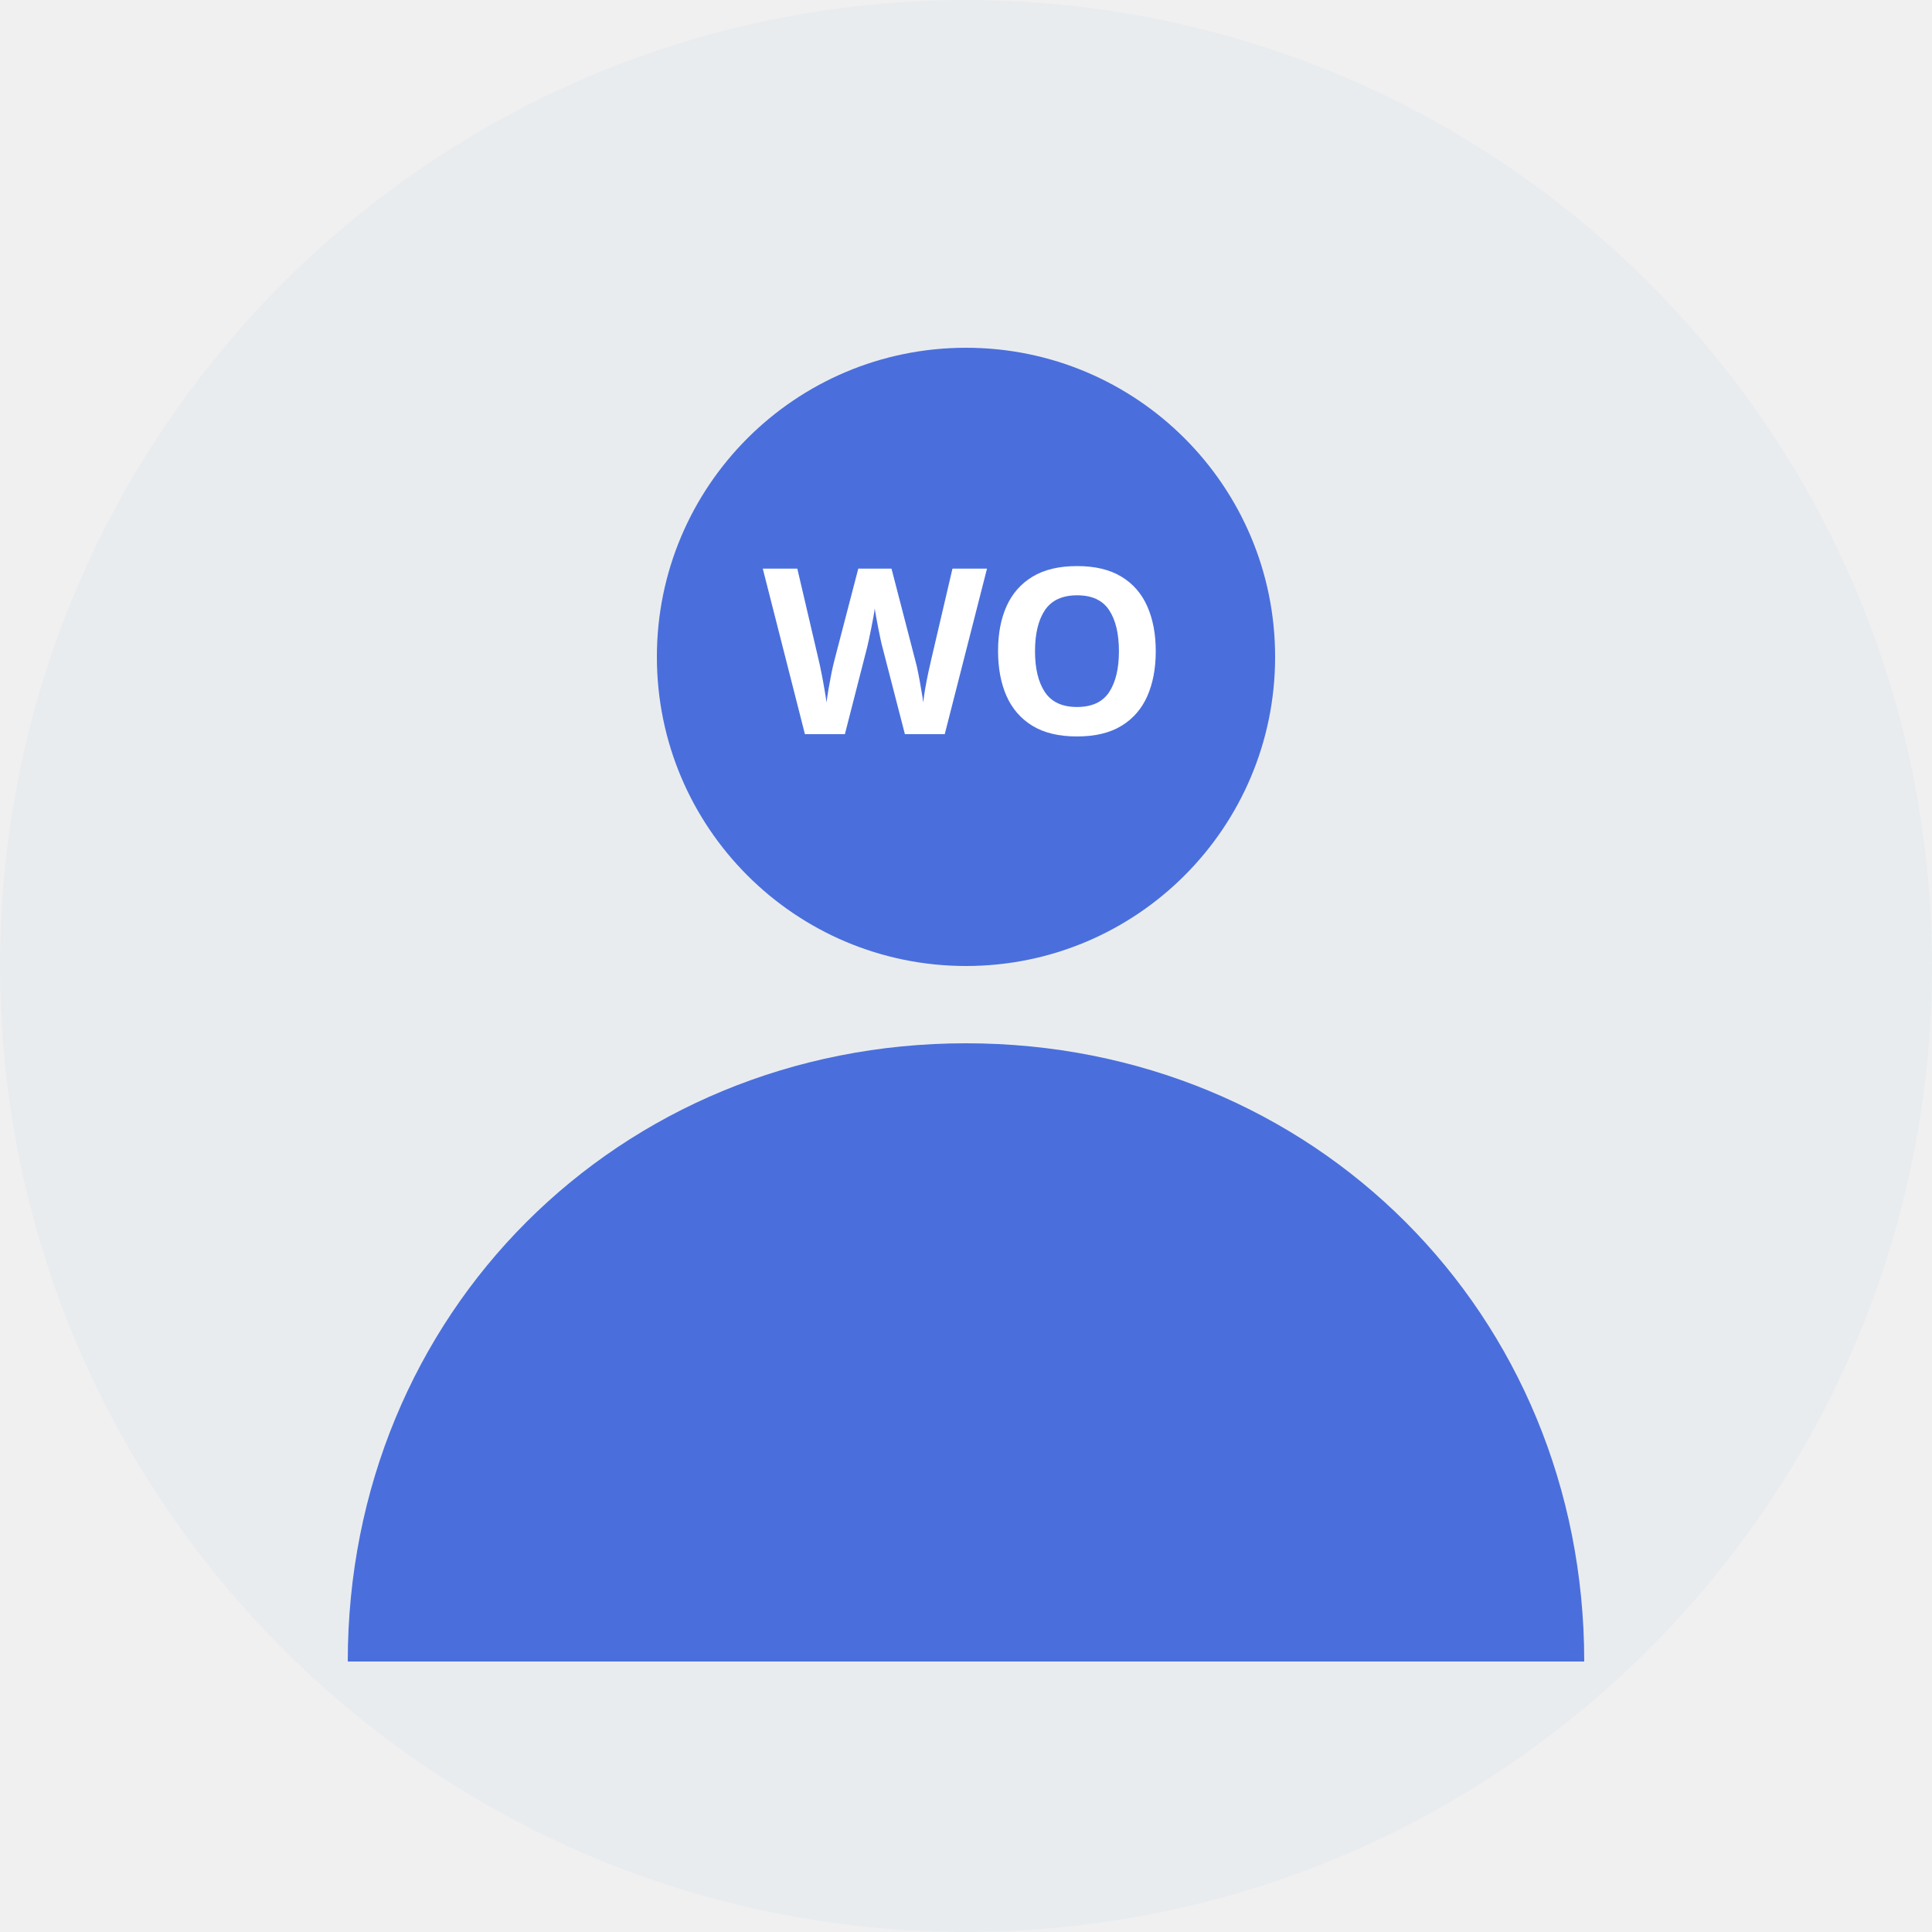
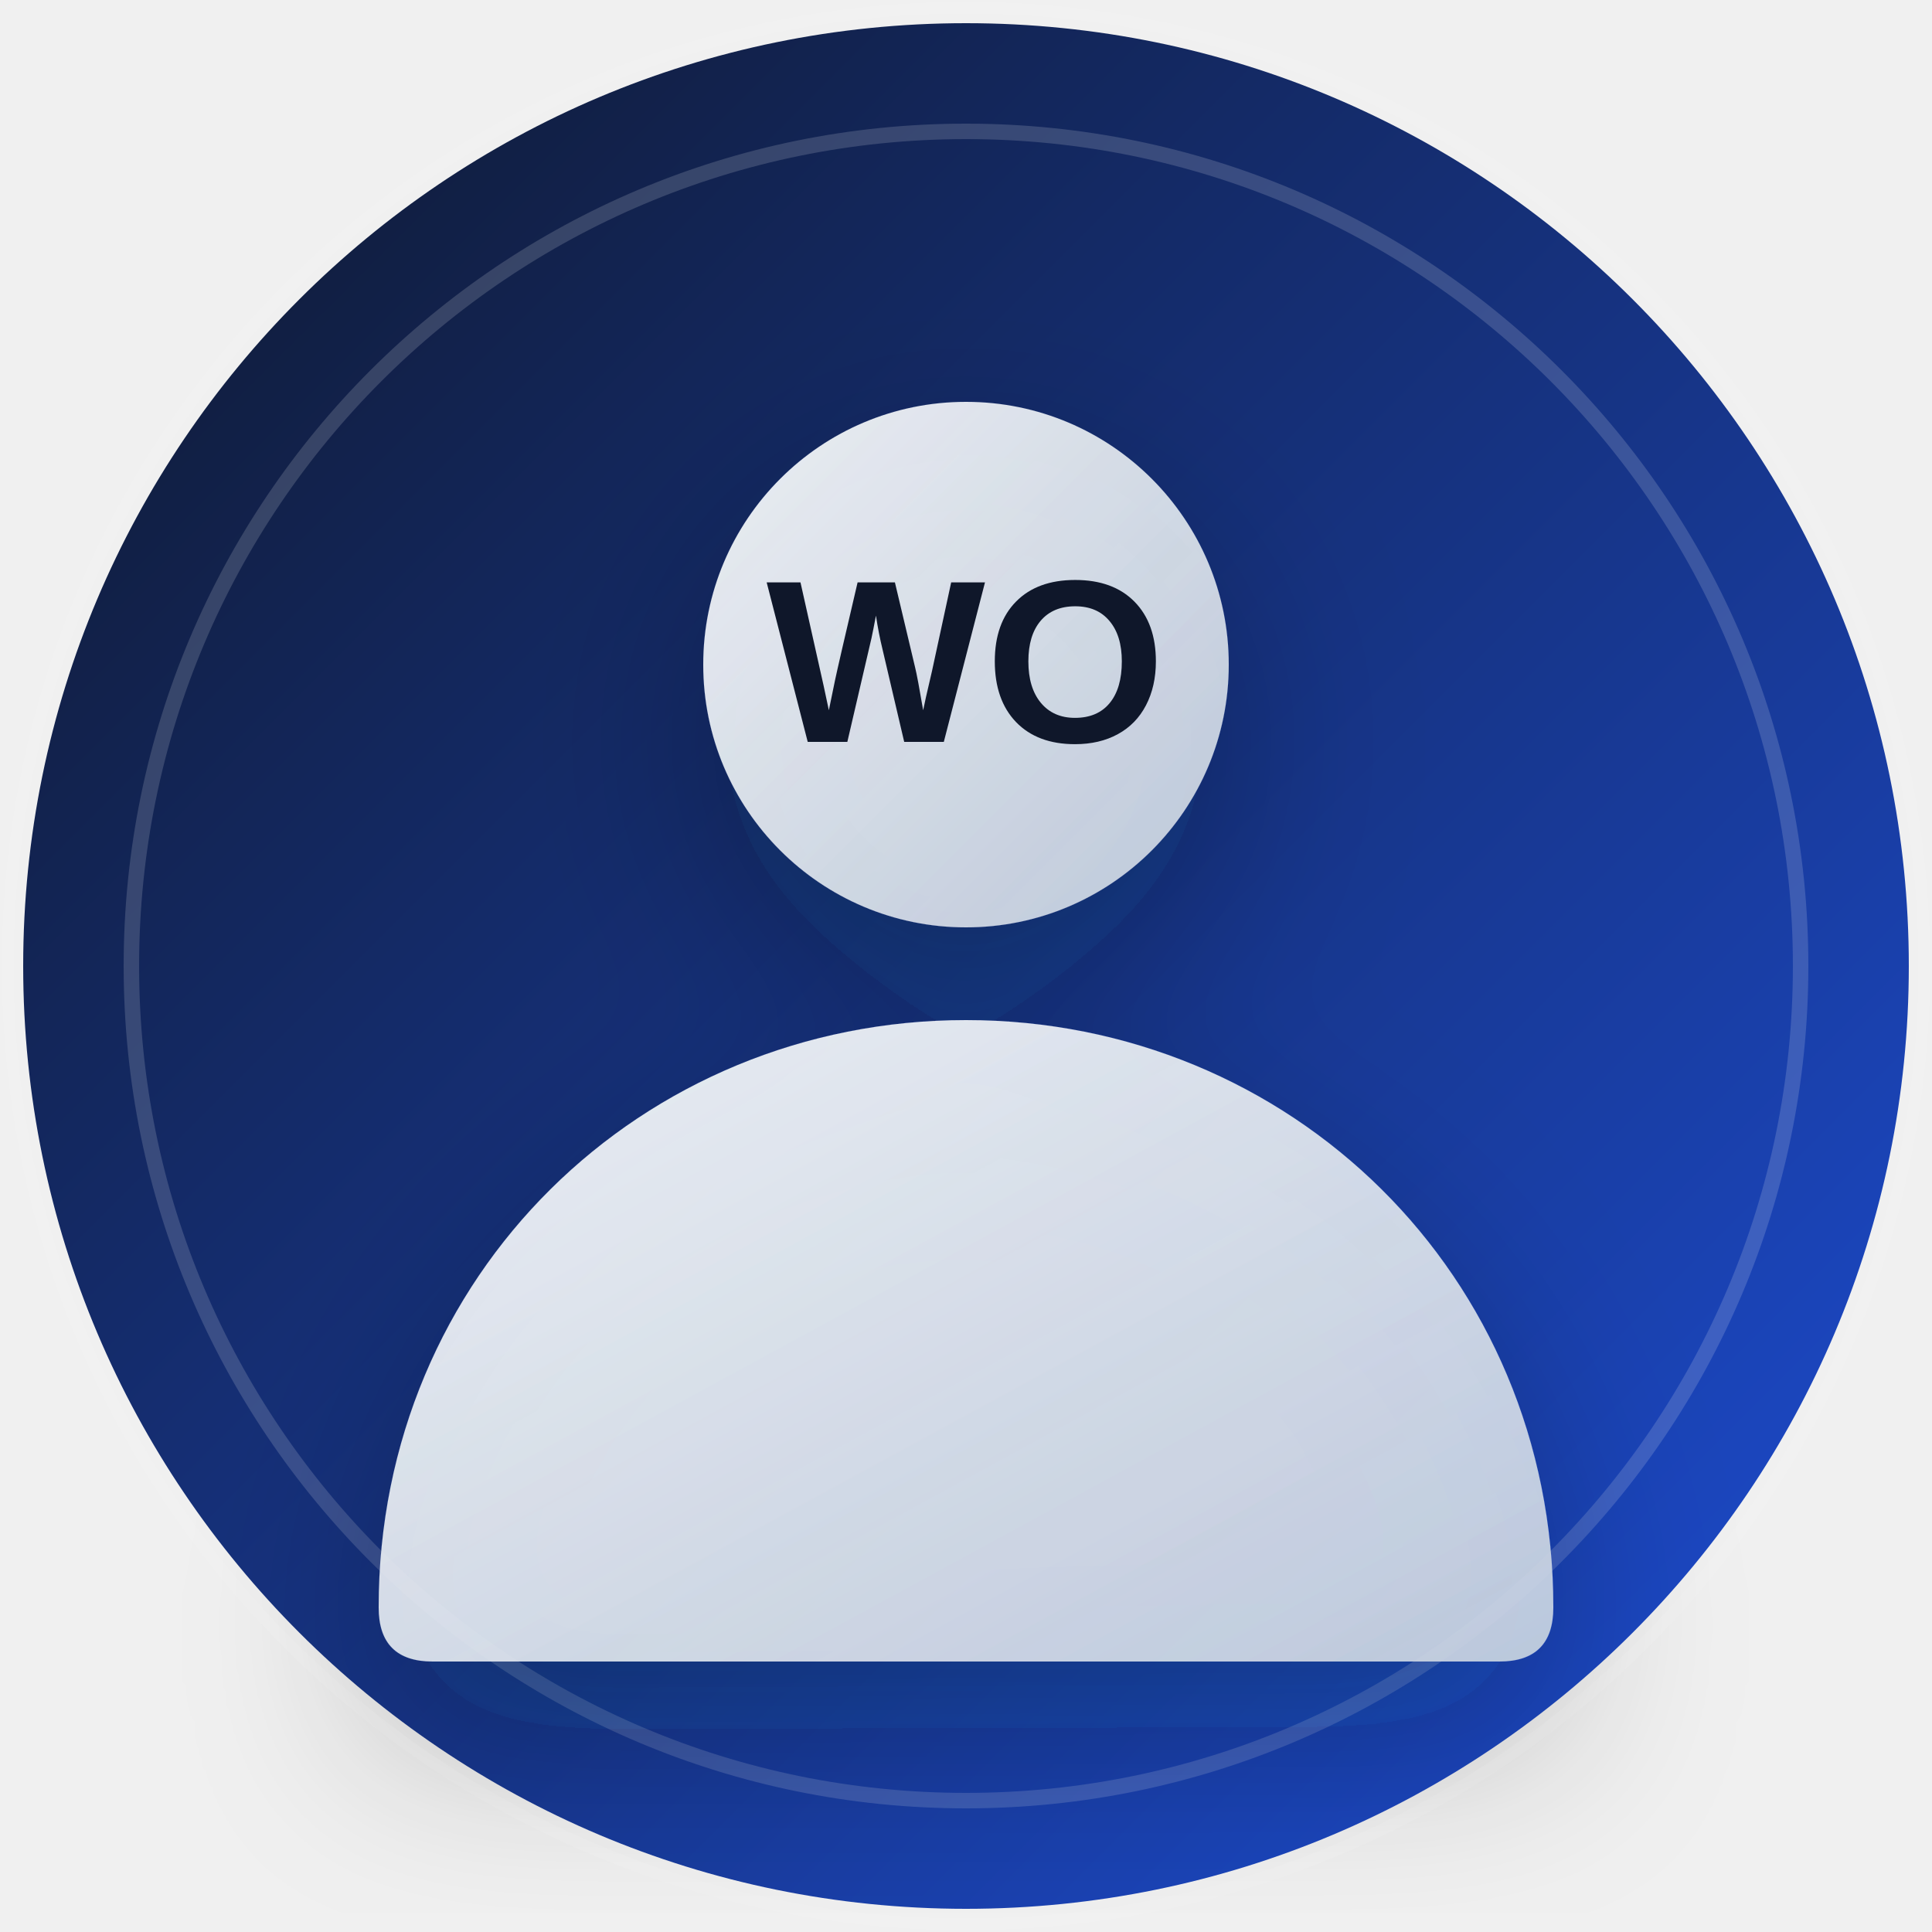
- <svg xmlns="http://www.w3.org/2000/svg" width="250" height="250" viewBox="0 0 250 250">
-   <circle cx="125" cy="125" r="125" fill="#e9ecef" />
-   <circle cx="125" cy="85" r="40" fill="#4a6fdc" />
-   <path d="M125 135 C80 135 45 170 45 215 L205 215 C205 170 170 135 125 135Z" fill="#4a6fdc" />
-   <text x="125" y="95" font-family="Montserrat, sans-serif" font-size="30" font-weight="700" fill="#ffffff" text-anchor="middle">WO</text>
+ <svg xmlns="http://www.w3.org/2000/svg" width="250" height="250" viewBox="0 0 250 250" role="img" aria-labelledby="title desc">
+   <defs>
+     <linearGradient id="bg" x1="0" y1="0" x2="1" y2="1">
+       <stop offset="0%" stop-color="#0f172a" />
+       <stop offset="100%" stop-color="#1d4ed8" />
+     </linearGradient>
+     <linearGradient id="accent" x1="0" y1="0" x2="1" y2="1">
+       <stop offset="0%" stop-color="#f8fafc" stop-opacity="0.95" />
+       <stop offset="100%" stop-color="#cbd5e1" stop-opacity="0.9" />
+     </linearGradient>
+     <filter id="shadow" x="-20%" y="-20%" width="140%" height="140%">
+       <feDropShadow dx="0" dy="10" stdDeviation="12" flood-color="#0f172a" flood-opacity="0.28" />
+     </filter>
+   </defs>
+   <circle cx="125" cy="125" r="122" fill="url(#bg)" />
+   <circle cx="125" cy="125" r="108" fill="none" stroke="rgba(255,255,255,0.16)" stroke-width="2" />
+   <g filter="url(#shadow)">
+     <circle cx="125" cy="86" r="34" fill="url(#accent)" />
+     <path d="M125 132 C83 132 49 165 49 208 Q49 215 56 215 L194 215 Q201 215 201 208 C201 165 167 132 125 132Z" fill="url(#accent)" />
+   </g>
+   <text x="125" y="96" font-family="Segoe UI, Arial, sans-serif" font-size="30" font-weight="800" fill="#0f172a" text-anchor="middle">WO</text>
+   <circle cx="125" cy="125" r="124" fill="none" stroke="rgba(255,255,255,0.08)" stroke-width="1.5" />
</svg>
